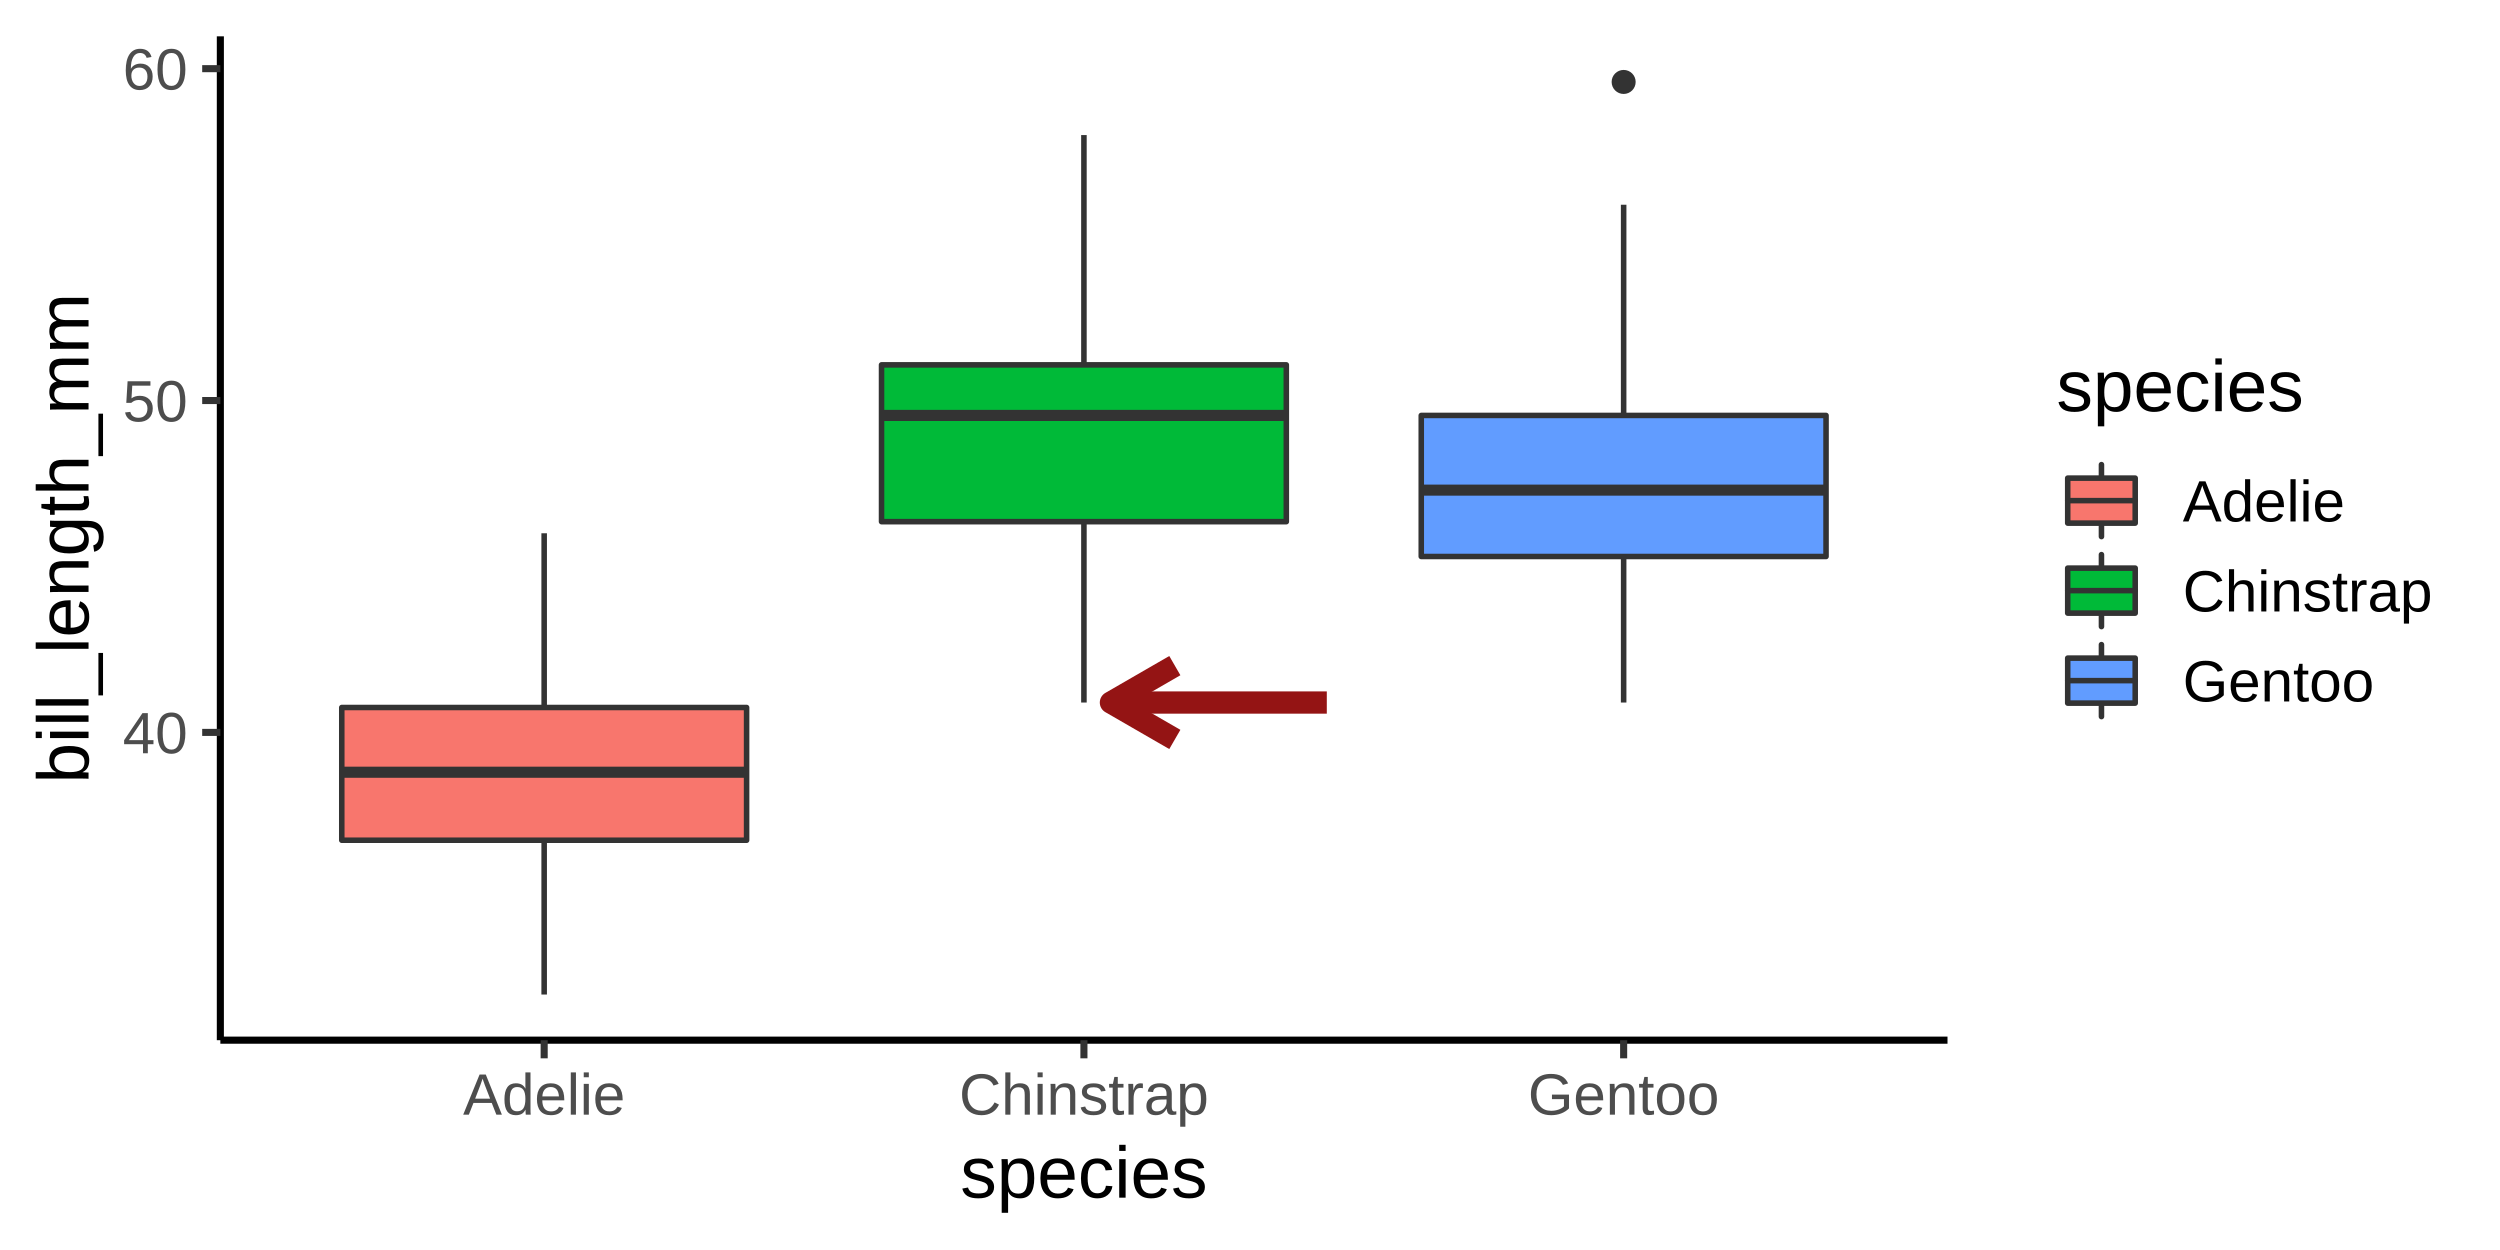
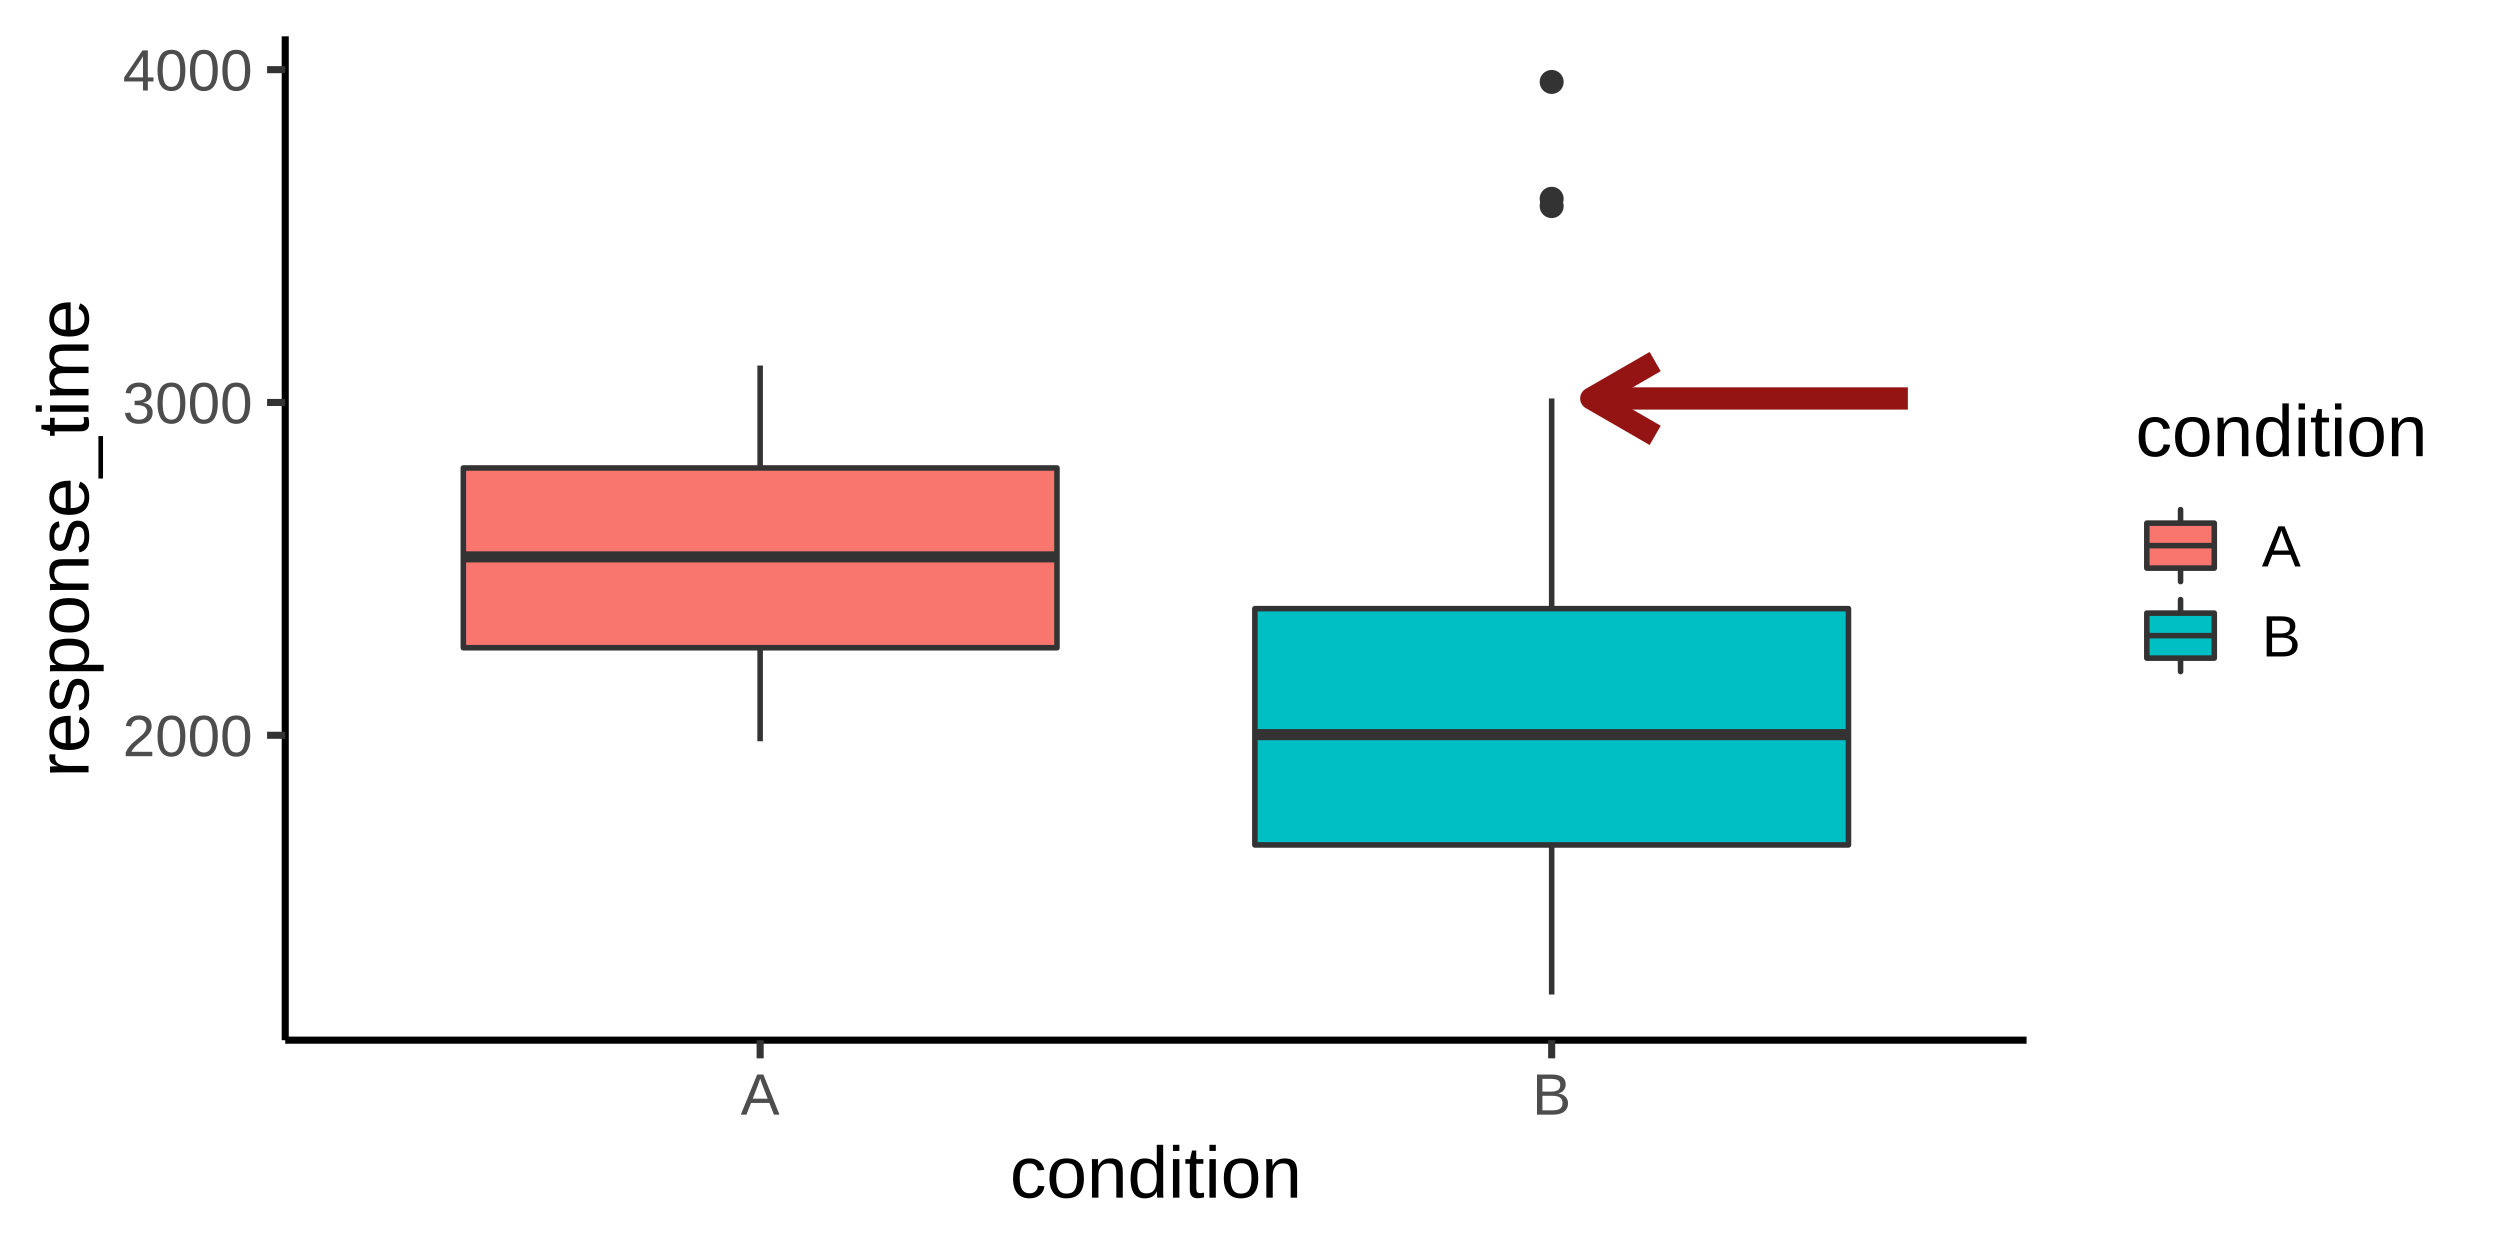
<svg xmlns="http://www.w3.org/2000/svg" class="svglite" width="720.00pt" height="360.00pt" viewBox="0 0 720.00 360.00">
  <defs>
    <style type="text/css">
    .svglite line, .svglite polyline, .svglite polygon, .svglite path, .svglite rect, .svglite circle {
      fill: none;
      stroke: #000000;
      stroke-linecap: round;
      stroke-linejoin: round;
      stroke-miterlimit: 10.00;
    }
    .svglite text {
      white-space: pre;
    }
  </style>
  </defs>
  <rect width="100%" height="100%" style="stroke: none; fill: #FFFFFF;" />
  <defs>
    <clipPath id="cpMC4wMHw3MjAuMDB8MC4wMHwzNjAuMDA=">
      <rect x="0.00" y="0.00" width="720.00" height="360.00" />
    </clipPath>
  </defs>
  <g clip-path="url(#cpMC4wMHw3MjAuMDB8MC4wMHwzNjAuMDA=)">
-     <rect x="0" y="-0" width="720.00" height="360.00" style="stroke-width: 2.04; stroke: #FFFFFF; fill: #FFFFFF;" />
+     <rect x="0.00" y="-0" width="720.00" height="360.00" style="stroke-width: 2.04; stroke: #FFFFFF; fill: #FFFFFF;" />
  </g>
  <defs>
-     <clipPath id="cpNjMuNDZ8NTYwLjg4fDEwLjQ2fDI5OS41Nw==">
-       <rect x="63.46" y="10.46" width="497.42" height="289.11" />
+     <clipPath id="cpODIuMTV8NTgzLjY1fDEwLjQ2fDI5OS41Nw==">
+       <rect x="82.15" y="10.46" width="501.51" height="289.11" />
    </clipPath>
  </defs>
-   <g clip-path="url(#cpNjMuNDZ8NTYwLjg4fDEwLjQ2fDI5OS41Nw==)">
-     <rect x="63.46" y="10.46" width="497.42" height="289.11" style="stroke-width: 2.04; stroke: none; fill: #FFFFFF;" />
-     <line x1="156.72" y1="203.76" x2="156.72" y2="153.58" style="stroke-width: 1.60; stroke: #333333; stroke-linecap: butt;" />
-     <line x1="156.72" y1="241.99" x2="156.72" y2="286.43" style="stroke-width: 1.60; stroke: #333333; stroke-linecap: butt;" />
-     <polygon points="98.43,203.76 98.43,241.99 215.02,241.99 215.02,203.76 98.43,203.76 " style="stroke-width: 1.60; stroke: #333333; fill: #F8766D;" />
-     <line x1="98.43" y1="222.40" x2="215.02" y2="222.40" style="stroke-width: 3.20; stroke: #333333; stroke-linecap: butt;" />
-     <line x1="312.17" y1="105.08" x2="312.17" y2="38.89" style="stroke-width: 1.60; stroke: #333333; stroke-linecap: butt;" />
-     <line x1="312.17" y1="150.24" x2="312.17" y2="202.33" style="stroke-width: 1.60; stroke: #333333; stroke-linecap: butt;" />
-     <polygon points="253.88,105.08 253.88,150.24 370.46,150.24 370.46,105.08 253.88,105.08 " style="stroke-width: 1.60; stroke: #333333; fill: #00BA38;" />
-     <line x1="253.88" y1="119.65" x2="370.46" y2="119.65" style="stroke-width: 3.20; stroke: #333333; stroke-linecap: butt;" />
-     <circle cx="467.61" cy="23.60" r="2.93" style="stroke-width: 1.06; stroke: #333333; fill: #333333;" />
-     <line x1="467.61" y1="119.65" x2="467.61" y2="58.96" style="stroke-width: 1.60; stroke: #333333; stroke-linecap: butt;" />
-     <line x1="467.61" y1="160.27" x2="467.61" y2="202.33" style="stroke-width: 1.60; stroke: #333333; stroke-linecap: butt;" />
-     <polygon points="409.32,119.65 409.32,160.27 525.90,160.27 525.90,119.65 409.32,119.65 " style="stroke-width: 1.60; stroke: #333333; fill: #619CFF;" />
-     <line x1="409.32" y1="141.16" x2="525.90" y2="141.16" style="stroke-width: 3.20; stroke: #333333; stroke-linecap: butt;" />
-     <line x1="319.94" y1="202.33" x2="382.12" y2="202.33" style="stroke-width: 6.40; stroke: #941414; stroke-linecap: butt;" />
-     <polyline points="338.35,191.70 319.94,202.33 338.35,212.96 " style="stroke-width: 6.40; stroke: #941414; stroke-linecap: butt;" />
+   <g clip-path="url(#cpODIuMTV8NTgzLjY1fDEwLjQ2fDI5OS41Nw==)">
+     <rect x="82.15" y="10.46" width="501.51" height="289.11" style="stroke-width: 2.04; stroke: none; fill: #FFFFFF;" />
+     <line x1="218.92" y1="134.77" x2="218.92" y2="105.27" style="stroke-width: 1.60; stroke: #333333; stroke-linecap: butt;" />
+     <line x1="218.92" y1="186.55" x2="218.92" y2="213.49" style="stroke-width: 1.60; stroke: #333333; stroke-linecap: butt;" />
+     <polygon points="133.44,134.77 133.44,186.55 304.41,186.55 304.41,134.77 133.44,134.77 " style="stroke-width: 1.60; stroke: #333333; fill: #F8766D;" />
+     <line x1="133.44" y1="160.38" x2="304.41" y2="160.38" style="stroke-width: 3.20; stroke: #333333; stroke-linecap: butt;" />
+     <circle cx="446.88" cy="59.36" r="2.93" style="stroke-width: 1.06; stroke: #333333; fill: #333333;" />
+     <circle cx="446.88" cy="57.25" r="2.93" style="stroke-width: 1.06; stroke: #333333; fill: #333333;" />
+     <circle cx="446.88" cy="23.60" r="2.93" style="stroke-width: 1.06; stroke: #333333; fill: #333333;" />
+     <line x1="446.88" y1="175.29" x2="446.88" y2="114.76" style="stroke-width: 1.60; stroke: #333333; stroke-linecap: butt;" />
+     <line x1="446.88" y1="243.34" x2="446.88" y2="286.43" style="stroke-width: 1.60; stroke: #333333; stroke-linecap: butt;" />
+     <polygon points="361.40,175.29 361.40,243.34 532.36,243.34 532.36,175.29 361.40,175.29 " style="stroke-width: 1.60; stroke: #333333; fill: #00BFC4;" />
+     <line x1="361.40" y1="211.57" x2="532.36" y2="211.57" style="stroke-width: 3.20; stroke: #333333; stroke-linecap: butt;" />
+     <line x1="458.28" y1="114.76" x2="549.46" y2="114.76" style="stroke-width: 6.40; stroke: #941414; stroke-linecap: butt;" />
+     <polyline points="476.69,104.13 458.28,114.76 476.69,125.39 " style="stroke-width: 6.40; stroke: #941414; stroke-linecap: butt;" />
  </g>
  <g clip-path="url(#cpMC4wMHw3MjAuMDB8MC4wMHwzNjAuMDA=)">
-     <polyline points="63.46,299.57 63.46,10.46 " style="stroke-width: 2.04; stroke-linecap: butt;" />
-     <text x="54.04" y="216.94" text-anchor="end" style="font-size: 16.80px;fill: #4D4D4D; font-family: &quot;Arial&quot;;" textLength="18.69px" lengthAdjust="spacingAndGlyphs">40</text>
-     <text x="54.04" y="121.37" text-anchor="end" style="font-size: 16.80px;fill: #4D4D4D; font-family: &quot;Arial&quot;;" textLength="18.69px" lengthAdjust="spacingAndGlyphs">50</text>
-     <text x="54.04" y="25.79" text-anchor="end" style="font-size: 16.80px;fill: #4D4D4D; font-family: &quot;Arial&quot;;" textLength="18.69px" lengthAdjust="spacingAndGlyphs">60</text>
-     <polyline points="58.23,210.93 63.46,210.93 " style="stroke-width: 2.04; stroke: #333333; stroke-linecap: butt;" />
-     <polyline points="58.23,115.35 63.46,115.35 " style="stroke-width: 2.04; stroke: #333333; stroke-linecap: butt;" />
-     <polyline points="58.23,19.78 63.46,19.78 " style="stroke-width: 2.04; stroke: #333333; stroke-linecap: butt;" />
-     <polyline points="63.46,299.57 560.88,299.57 " style="stroke-width: 2.04; stroke-linecap: butt;" />
-     <polyline points="156.72,304.80 156.72,299.57 " style="stroke-width: 2.04; stroke: #333333; stroke-linecap: butt;" />
-     <polyline points="312.17,304.80 312.17,299.57 " style="stroke-width: 2.04; stroke: #333333; stroke-linecap: butt;" />
-     <polyline points="467.61,304.80 467.61,299.57 " style="stroke-width: 2.04; stroke: #333333; stroke-linecap: butt;" />
-     <text x="156.72" y="321.02" text-anchor="middle" style="font-size: 16.80px;fill: #4D4D4D; font-family: &quot;Arial&quot;;" textLength="46.70px" lengthAdjust="spacingAndGlyphs">Adelie</text>
-     <text x="312.17" y="321.02" text-anchor="middle" style="font-size: 16.80px;fill: #4D4D4D; font-family: &quot;Arial&quot;;" textLength="71.91px" lengthAdjust="spacingAndGlyphs">Chinstrap</text>
-     <text x="467.61" y="321.02" text-anchor="middle" style="font-size: 16.80px;fill: #4D4D4D; font-family: &quot;Arial&quot;;" textLength="55.12px" lengthAdjust="spacingAndGlyphs">Gentoo</text>
-     <text x="312.17" y="344.92" text-anchor="middle" style="font-size: 21.00px; font-family: &quot;Arial&quot;;" textLength="71.22px" lengthAdjust="spacingAndGlyphs">species</text>
-     <text transform="translate(25.50,155.02) rotate(-90)" text-anchor="middle" style="font-size: 21.00px; font-family: &quot;Arial&quot;;" textLength="141.24px" lengthAdjust="spacingAndGlyphs">bill_length_mm</text>
-     <rect x="581.80" y="90.60" width="127.74" height="128.84" style="stroke-width: 2.04; stroke: none; fill: #FFFFFF;" />
-     <text x="592.26" y="118.43" style="font-size: 21.00px; font-family: &quot;Arial&quot;;" textLength="71.22px" lengthAdjust="spacingAndGlyphs">species</text>
-     <polyline points="605.22,154.54 605.22,150.66 " style="stroke-width: 1.60; stroke: #333333;" />
-     <polyline points="605.22,137.70 605.22,133.81 " style="stroke-width: 1.60; stroke: #333333;" />
-     <rect x="595.50" y="137.70" width="19.44" height="12.96" style="stroke-width: 1.60; stroke: #333333; fill: #F8766D;" />
-     <polyline points="595.50,144.18 614.94,144.18 " style="stroke-width: 1.60; stroke: #333333;" />
-     <polyline points="605.22,180.46 605.22,176.58 " style="stroke-width: 1.60; stroke: #333333;" />
-     <polyline points="605.22,163.62 605.22,159.73 " style="stroke-width: 1.60; stroke: #333333;" />
-     <rect x="595.50" y="163.62" width="19.44" height="12.96" style="stroke-width: 1.60; stroke: #333333; fill: #00BA38;" />
-     <polyline points="595.50,170.10 614.94,170.10 " style="stroke-width: 1.60; stroke: #333333;" />
-     <polyline points="605.22,206.38 605.22,202.50 " style="stroke-width: 1.60; stroke: #333333;" />
-     <polyline points="605.22,189.54 605.22,185.65 " style="stroke-width: 1.60; stroke: #333333;" />
-     <rect x="595.50" y="189.54" width="19.44" height="12.96" style="stroke-width: 1.60; stroke: #333333; fill: #619CFF;" />
-     <polyline points="595.50,196.02 614.94,196.02 " style="stroke-width: 1.60; stroke: #333333;" />
-     <text x="628.64" y="150.19" style="font-size: 16.80px; font-family: &quot;Arial&quot;;" textLength="46.70px" lengthAdjust="spacingAndGlyphs">Adelie</text>
-     <text x="628.64" y="176.11" style="font-size: 16.80px; font-family: &quot;Arial&quot;;" textLength="71.91px" lengthAdjust="spacingAndGlyphs">Chinstrap</text>
-     <text x="628.64" y="202.03" style="font-size: 16.80px; font-family: &quot;Arial&quot;;" textLength="55.12px" lengthAdjust="spacingAndGlyphs">Gentoo</text>
+     <polyline points="82.15,299.57 82.15,10.46 " style="stroke-width: 2.04; stroke-linecap: butt;" />
+     <text x="72.73" y="217.78" text-anchor="end" style="font-size: 16.80px;fill: #4D4D4D; font-family: &quot;Arial&quot;;" textLength="37.38px" lengthAdjust="spacingAndGlyphs">2000</text>
+     <text x="72.73" y="121.92" text-anchor="end" style="font-size: 16.80px;fill: #4D4D4D; font-family: &quot;Arial&quot;;" textLength="37.38px" lengthAdjust="spacingAndGlyphs">3000</text>
+     <text x="72.73" y="26.07" text-anchor="end" style="font-size: 16.80px;fill: #4D4D4D; font-family: &quot;Arial&quot;;" textLength="37.38px" lengthAdjust="spacingAndGlyphs">4000</text>
+     <polyline points="76.92,211.76 82.15,211.76 " style="stroke-width: 2.04; stroke: #333333; stroke-linecap: butt;" />
+     <polyline points="76.92,115.91 82.15,115.91 " style="stroke-width: 2.04; stroke: #333333; stroke-linecap: butt;" />
+     <polyline points="76.92,20.06 82.15,20.06 " style="stroke-width: 2.04; stroke: #333333; stroke-linecap: butt;" />
+     <polyline points="82.15,299.57 583.65,299.57 " style="stroke-width: 2.04; stroke-linecap: butt;" />
+     <polyline points="218.92,304.80 218.92,299.57 " style="stroke-width: 2.04; stroke: #333333; stroke-linecap: butt;" />
+     <polyline points="446.88,304.80 446.88,299.57 " style="stroke-width: 2.04; stroke: #333333; stroke-linecap: butt;" />
+     <text x="218.92" y="321.02" text-anchor="middle" style="font-size: 16.80px;fill: #4D4D4D; font-family: &quot;Arial&quot;;" textLength="11.20px" lengthAdjust="spacingAndGlyphs">A</text>
+     <text x="446.88" y="321.02" text-anchor="middle" style="font-size: 16.80px;fill: #4D4D4D; font-family: &quot;Arial&quot;;" textLength="11.20px" lengthAdjust="spacingAndGlyphs">B</text>
+     <text x="332.90" y="344.92" text-anchor="middle" style="font-size: 21.00px; font-family: &quot;Arial&quot;;" textLength="84.06px" lengthAdjust="spacingAndGlyphs">condition</text>
+     <text transform="translate(25.50,155.02) rotate(-90)" text-anchor="middle" style="font-size: 21.00px; font-family: &quot;Arial&quot;;" textLength="137.74px" lengthAdjust="spacingAndGlyphs">response_time</text>
+     <rect x="604.58" y="103.56" width="104.96" height="102.92" style="stroke-width: 2.04; stroke: none; fill: #FFFFFF;" />
+     <text x="615.04" y="131.39" style="font-size: 21.00px; font-family: &quot;Arial&quot;;" textLength="84.06px" lengthAdjust="spacingAndGlyphs">condition</text>
+     <polyline points="628.00,167.50 628.00,163.62 " style="stroke-width: 1.60; stroke: #333333;" />
+     <polyline points="628.00,150.66 628.00,146.77 " style="stroke-width: 1.60; stroke: #333333;" />
+     <rect x="618.28" y="150.66" width="19.44" height="12.96" style="stroke-width: 1.60; stroke: #333333; fill: #F8766D;" />
+     <polyline points="618.28,157.14 637.72,157.14 " style="stroke-width: 1.60; stroke: #333333;" />
+     <polyline points="628.00,193.42 628.00,189.54 " style="stroke-width: 1.60; stroke: #333333;" />
+     <polyline points="628.00,176.58 628.00,172.69 " style="stroke-width: 1.60; stroke: #333333;" />
+     <rect x="618.28" y="176.58" width="19.44" height="12.96" style="stroke-width: 1.60; stroke: #333333; fill: #00BFC4;" />
+     <polyline points="618.28,183.06 637.72,183.06 " style="stroke-width: 1.60; stroke: #333333;" />
+     <text x="651.42" y="163.15" style="font-size: 16.80px; font-family: &quot;Arial&quot;;" textLength="11.20px" lengthAdjust="spacingAndGlyphs">A</text>
+     <text x="651.42" y="189.07" style="font-size: 16.80px; font-family: &quot;Arial&quot;;" textLength="11.20px" lengthAdjust="spacingAndGlyphs">B</text>
  </g>
</svg>
